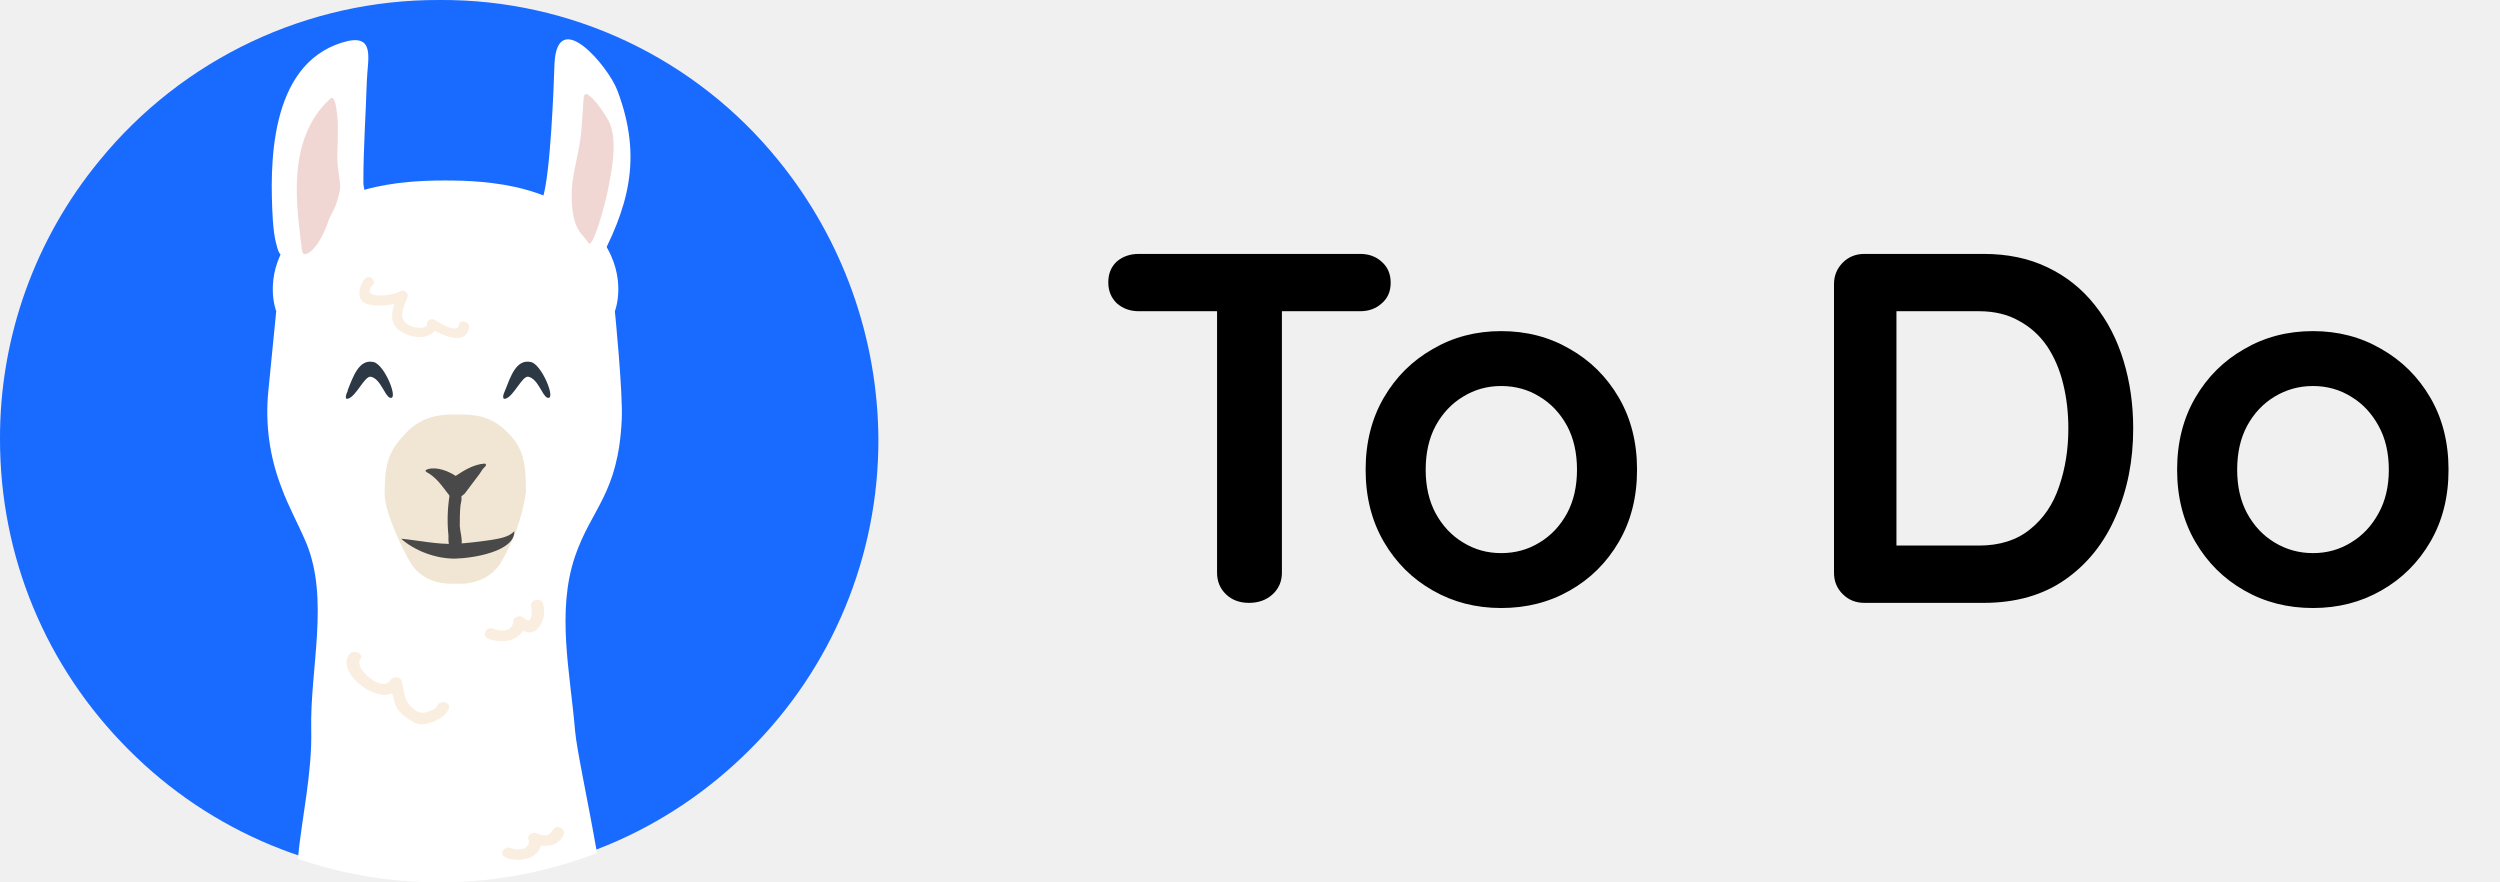
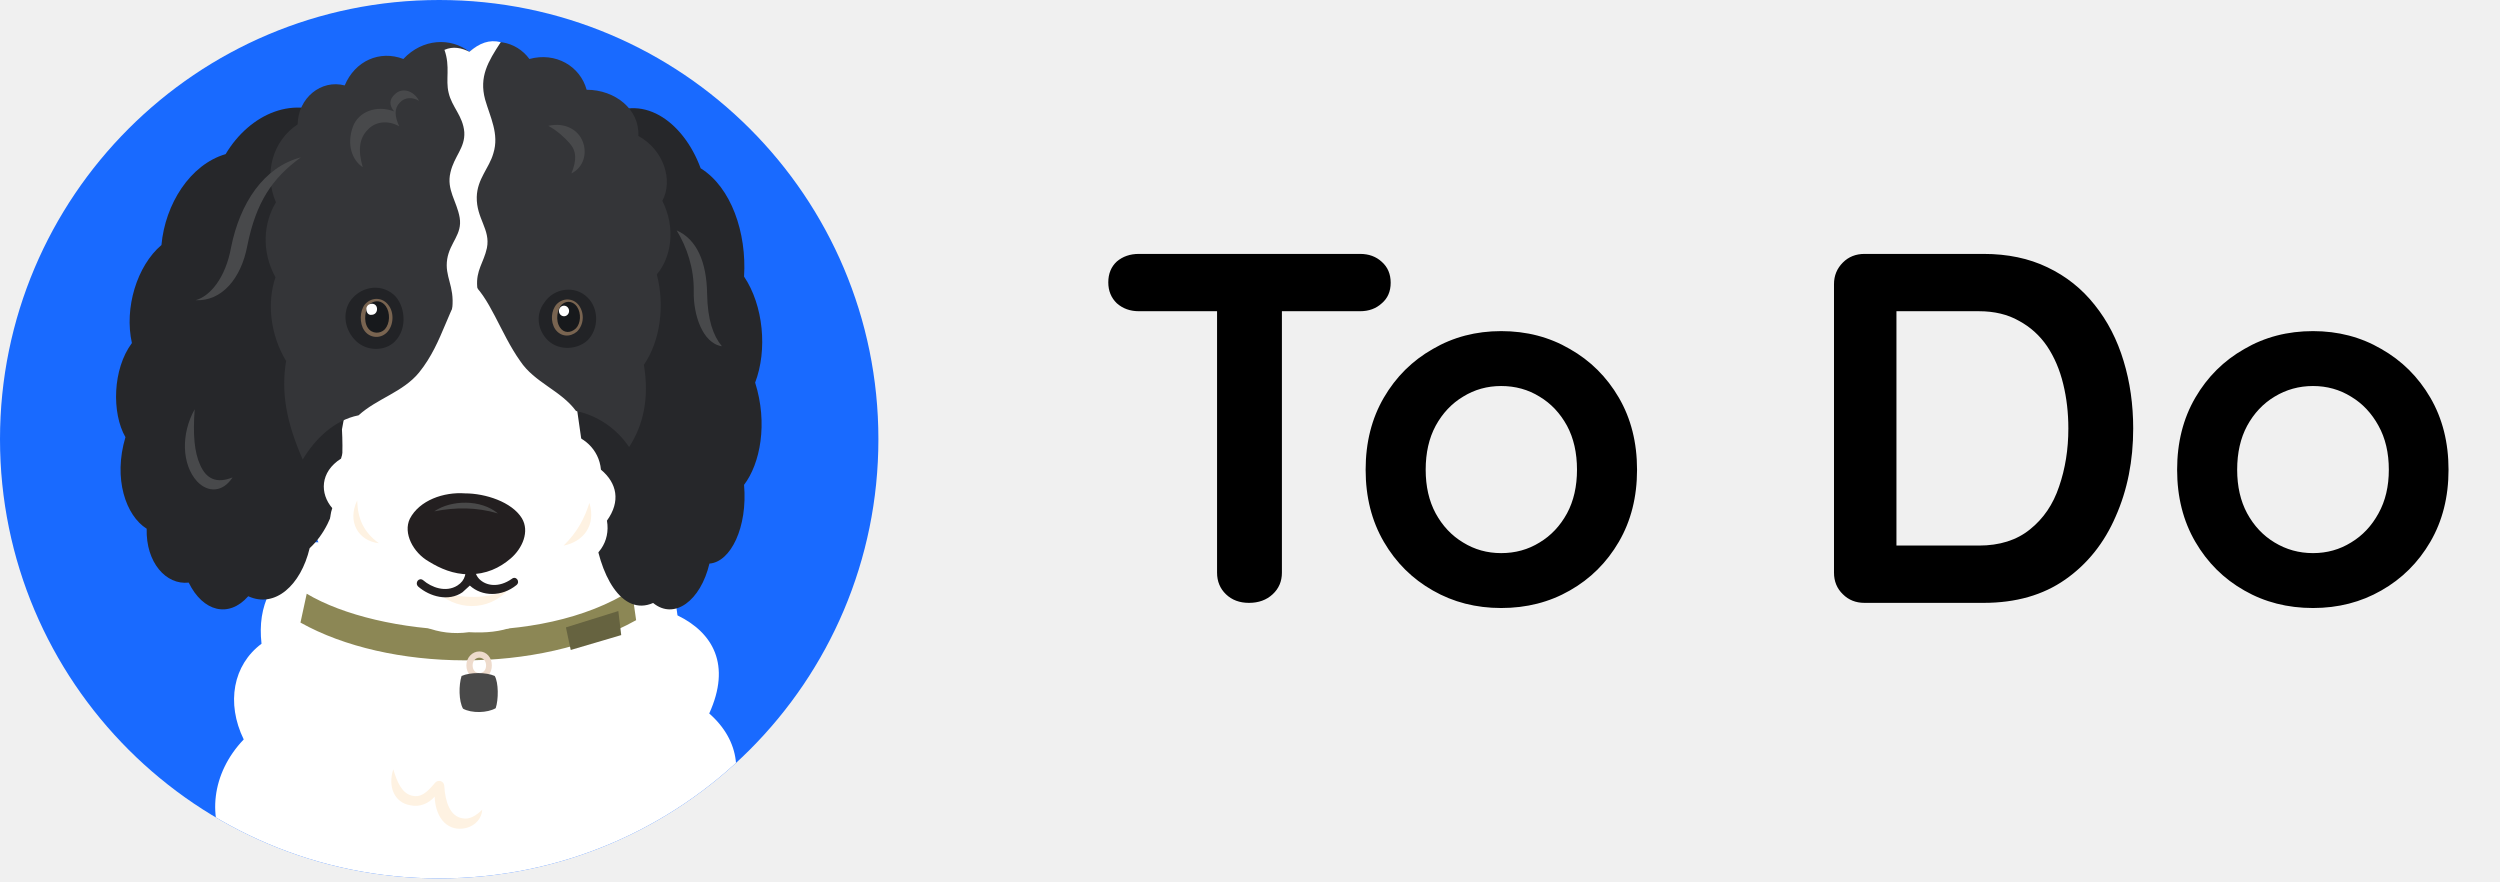
<svg xmlns="http://www.w3.org/2000/svg" role="img" viewBox="0 0 728.6 256.8" width="728.6" height="256.8" xml:space="preserve">
-   <path fill="#196aff" d="M226.9 46.8A126 126 0 0 0 128 0a127.2 127.2 0 0 0-99 46.8A127 127 0 0 0 0 128c0 34.2 13.3 66.3 37.5 90.5A127.2 127.2 0 0 0 128 256c34.2 0 66.3-13.3 90.5-37.5A127.2 127.2 0 0 0 256 128a130 130 0 0 0-29.1-81.2" />
-   <path fill="#fff" d="M167.6 162.1c4.8-14 12.6-18.2 13.6-39.8.4-7.5-2-31.6-2-31.6s3.8-9.6-3.4-20.3c-11.1-16.7-34-17.8-46-17.8-12.1 0-34.8 1.1-45.9 17.8-7.2 10.7-3.4 20.3-3.4 20.3L78.2 114a60.8 60.8 0 0 0 3.8 28c1.9 5.3 4.9 10.7 7.2 16.1 6.9 16.5 1.1 36.8 1.5 54.6.3 12.6-2.7 25.3-3.9 37.6a127.6 127.6 0 0 0 87.2-1.7c-2.7-15.4-5.9-30-6.4-35.6-1.4-16.9-5.5-34.7 0-50.9" />
-   <path fill="#fff" d="M79.5 64c.2 2.4.4 5 1.1 7.4.2.8.6 2.6 1.5 3 1.2.3 3.5-1.2 4.3-1.8l4.9-3.7 3.2-2.2c1.1-.9 2-2 2.9-3 1.1-1.2 2-2.5 2.8-3.9.7-1 5-1.8 5.7-2.8.7-1.1 0-2.5 0-3.8 0-10 .7-19.7 1-29.4.2-6.6 2.8-14.5-7.2-11.4C78.3 19 78.6 48.5 79.5 63.9M173.7 77.8l-.9-.6c-1.2-1-2.3-1.8-3.3-2.9l-3.8-3.8-3.3-3.5-2-2.4-.7-1.4c-.3-.7-5.3-1.4-4.8-2 .8-1.1 2.7-2 3.2-3.3 2.3-6.5 3.3-32.6 3.5-39.3.8-17 15.7.8 18.3 7.7 7.6 20 3.1 34.5-6.1 51.5" />
-   <path fill="#f1e6d3" d="M153.3 143.4c0-9.9-1.2-13.8-6.7-18.6-3.4-3-7.4-4.2-13.8-4-6.4-.2-11 1.7-14.3 5.2-5 5.2-6.4 8.3-6.4 18.1 0 5.3 5.7 17 7.5 19.8 2.8 4.8 8 6.5 13.2 6.2 5.1.3 10.3-1.4 13.2-6.2a56.4 56.4 0 0 0 7.3-20.5" />
-   <path fill="#f1d7d4" d="M88 73c-1.3-11.5-5.1-32 8.2-44.2 1.5-1.4 1.9 3.2 2.1 5 .4 2.6 0 9.9 0 12.4.2 4.8 1.2 7.3.7 9.5-1.3 6-2.3 5.7-3.5 9.3-2.5 7.3-7.1 11.1-7.5 8M171.4 70.7c1.3 2.4 4.9-10.7 6-16.4 1-5.4 2.4-12.5.5-17.9-1-2.8-7-11.2-7.7-8.4-.3 1.2-.5 9.5-1.2 13.5-.8 5-2.3 9.9-2.4 14.9 0 11.3 3.4 11.7 4.8 14.3" />
-   <path fill="#faeee0" d="M127.4 205.8c-.3.9-2.5 1.5-3.3 1.8-2 .6-3.8-1-4.9-2.3-1.5-1.8-1.5-4.7-2.1-6.8-.4-1.3-2.6-1.5-3.3-.3-2.2 4-10.8-3.5-8.8-6 1.3-1.7-1.9-3.1-3.2-1.5-3.8 4.8 6.6 13.8 12.5 11.4l1 3.5c1 2.3 3.3 3.7 5.5 5 3.1 1.6 9.1-1.3 10-4.1.7-2-2.8-2.6-3.4-.7M154.8 176.7c.3 1.3.4 5.8-2.1 3.4-1-1-3-.4-3.1.9-.2 3.1-3.3 3.2-6 2.2-2.2-.7-3.3 2.3-1.2 3 4 1.4 8.3.6 10-2.4 1.3.7 2.8.8 4-.3 2.2-2 2.5-4.9 1.9-7.5-.5-2-4-1.3-3.5.7M161.1 241.9c-1 1.9-2.6 1.8-4.5 1-1.3-.6-3 .3-2.6 1.7.9 2.7-2.6 3.5-5 2.6-2-.9-3.8 1.8-1.7 2.7 4.2 1.7 9.6.2 10.3-3.5 2.7.4 5.3-.3 6.6-3 1-1.8-2.2-3.4-3-1.5M133.8 94.7c-.5 2.7-5.5-.5-6.8-1.3-1-.8-2.5-.3-2.6 1-.2 1.6-2.5 1.1-3.5 1-2-.5-3.7-1.7-3.7-3.5s1-3.7 1.6-5.4c.4-1.1-1.1-2.3-2.2-1.6-2 1.3-11.9 2.5-8-1.8 1.3-1.3-1-3.3-2.2-1.9-1.8 2-3 6.5.9 7.5 2 .5 5 .4 7.6-.1-1 3.4-1.3 6.5 3 8.6 3 1.5 7 1.5 8.8-.8 3.6 2 9.3 3.9 10-1 .3-1.7-2.7-2.5-3-.7" />
-   <path fill="#494949" d="M116.9 157c5.2.5 10.5 1.7 15.8 1.5 3.3-.2 6.8-.6 10.2-1.1 2.4-.4 5.4-.8 7-2.6.2 6-12.3 7.9-17.2 8-5.6.1-11.9-2.3-15.8-5.8" />
-   <path fill="#494949" d="M131 144.5c-.6 3.9-.7 7.8-.3 11.6 0 1-.2 3.5 1.2 4 1 .4 2.4-.4 2.6-1.4.3-1.6-.4-3.7-.5-5.4 0-2 0-4 .2-6 .2-1.2.8-2.8-.5-3.6-1-.6-2.5-.4-2.7.8" />
-   <path fill="#494949" d="M141.3 135.1c-3.2.2-6.1 2-8.5 3.6-2.1-1.4-5.4-2.7-8-2-1.7.5-.2 1 .4 1.4a15 15 0 0 1 3.2 3c1.4 1.7 2.6 3.5 4 5 1.1-.6 2-1.4 3-2.2l4.3-5.7 1-1.5c.4-.5 1.5-1.2.6-1.6" />
-   <path fill="#2c3844" d="M101.3 113.8c1.6-4 3.3-9.2 7.5-8.3 3.3.6 7.6 11.4 4.8 10.4-1.5-.6-2.7-5.5-5.5-6.1-1.8-.4-4.3 5.8-6.7 6.4-1.1.3-.5-1.4 0-2.4M147.2 113.8c1.6-4 3.2-9.2 7.5-8.3 3.2.6 7.6 11.4 4.8 10.4-1.5-.6-2.7-5.5-5.5-6.1-1.8-.4-4.3 5.8-6.7 6.4-1.1.3-.6-1.4-.1-2.4" />
+   <circle cx="128" cy="128" r="128" fill="#196aff" />
+   <defs>
+     <clipPath id="todo-logo-full-clip">
+       <circle cx="128" cy="128" r="128" />
+     </clipPath>
+   </defs>
+   <g clip-path="url(#todo-logo-full-clip)">
+     <g transform="translate(23.80 -1.31) scale(1.4015)">
+       <path fill="#fff" d="M47 113.7c-7.5 7.9-10.5 12.9-9.6 21.1-5.9 4.4-7.4 12.3-3.7 19.9-6.8 7.1-7.6 16.6-3.2 23.3-4.5 5.4-5 12.1-2 17.1-1.1 2.5-2 6-1.8 9.4H134c1.8-6.1.8-9.6-2.5-14.3 6.4-6.8 7-13.6 1.7-20.4 4.6-7.1 3.8-14.8-2.7-20.5 4.6-10.1.8-16.8-6.6-20.4-1-9.5-6.1-12.3-13.5-15.2Z" />
+       <path fill="#fef2e2" d="M64.8 160.9c-1.2 3.7.3 7 3.6 7.5 1.8.4 3.7-.3 5-1.8.2 4.8 3 7.4 6.6 6.5 1.9-.5 3.2-2 3.3-3.8-1.3 1.3-2.7 2.1-4.1 1.8-2.6-.4-3.6-3.4-3.8-6.8-.1-1-1.3-1.3-1.9-.6-1.9 2.3-3.1 3.1-4.8 2.7-2.1-.5-3.1-2.8-3.9-5.5M111.3 182.9c2.3-.7 4.4.5 4.8 2.7.6 2.5-1.3 4.6-4.1 4.8 1.5-1.4 2.5-2.8 2.1-4.2-.3-1.3-1.3-2.3-2.8-3.3" />
+       <path fill="#8c8755" d="M46.8 124.4c15.1 9 48.5 11.5 67.6-.8l.9 6.3c-20.5 11.4-51.6 10.7-69.8.5Z" />
+       <path fill="#666340" d="m100.7 131.4 10.9-3.4.6 5-10.5 3.1Z" />
+       <path fill="#eedbcc" d="M82.7 136.4c-1.5 0-2.7 1.3-2.7 2.9 0 1.7 1.2 2.9 2.7 2.9s2.6-1.2 2.6-2.9c0-1.6-1.1-2.9-2.6-2.9Zm0 1.3c.8 0 1.4.7 1.4 1.6 0 1-.6 1.6-1.4 1.6s-1.4-.6-1.4-1.6c0-.9.6-1.6 1.4-1.6Z" />
+       <path fill="#494949" d="M79 141.5c1.8-.8 5.1-.8 6.9 0 .8 1.4.8 4.9.2 6.7-1.7 1-5 1.1-6.8.1-.9-1.6-.9-4.9-.3-6.8Z" />
+       <g transform="translate(2 0) scale(.96 1)">
+         <path fill="#fff" d="M44.5 61.2C45 33 59.8 17.1 81.8 16.7c24.5-.7 37.7 18.8 38.9 43.5.7 12.8.4 24-1.7 33.5 1.9 4.7-.1 9.7-3.8 12.6.7 5.2-2.7 10-6.7 11.2-1 4.8-5.2 8-10 8.5-4 5.1-9.3 6.8-16.7 6.4-6.7.9-12.8-1.7-15.7-5.7-5.1-.2-9.4-3.2-10.7-7.7-4.9-1.7-7.3-5.7-7.3-10.3-4.6-3.4-6.3-8.5-4.7-13.1-2.6-10.4-2.2-23.7.1-34.4Z" />
+         <path transform="translate(0 -9) scale(1 1.35)" fill="#26272a" d="M52.8 25.7c-8.6-4-18.5-.8-23.7 5.4-7.7 1.6-13.1 7.7-13.9 14-5.3 3.2-8.1 9.7-6.4 15.1-4.2 4-4.4 10.8-1.4 14.5-2.7 6.4.1 12.1 4.6 14.1-.2 5.2 4.2 8.7 9.1 8.3 3.1 4.5 8.7 5.5 12.9 2.1 5.8 1.9 11.4-1.7 13.3-7.4 6.4-4.2 7.5-11.8 7-18.3l9.5-36.8Z" />
+         <path transform="translate(0 -14.77588) scale(1 1.574743)" fill="#26272a" d="M110.6 25.7c8.4-3.7 17.6.2 21.4 6.5 6.6 2.5 10 8.5 9.4 14.3 4.2 3.8 5.1 9.7 2.4 14 2.8 5.4 1.1 10.7-2.4 13.5.8 5.6-2.9 10.2-7.5 10.4-1.9 4.9-7.6 7.5-12.2 5.2-6.7 1.8-11.8-3.6-12.9-10.3l-9.5-40.5Z" />
+         <path fill="#343538" d="M44.7 26.8c.1-5.5 5.1-9.4 10.2-8.1 2.2-5.1 7.6-7.4 12.7-5.5 4.2-4.3 10.3-4.5 14.3-1.5 4.6-3.5 10.2-2.2 13 1.5 5.7-1.5 11 1.5 12.4 6.4 6.2 0 11.5 4.1 11.2 9.6 5.5 2.9 7.6 9.2 5.2 13.5 3 5.7 1.9 11.8-1.2 15.3 1.8 6.6.7 13.9-2.8 18.8 1.2 6.9-.1 12.5-3.2 17.1-2.8-4-7-6.6-11.5-7.5-3.3-4.3-9-5.9-12.1-10.4-4.3-5.8-6.6-13.5-11-16.7-4.7 5.1-5.5 12.7-10.9 19.1-3.5 4.1-9.1 5.4-13.1 8.9-5.3 1-9.5 5-12.1 9.2-3.6-7.9-4.7-14-3.6-20.5-3.4-5.4-4.2-12.1-2.3-17.4-3.1-5.4-2.6-11.3.1-15.6-2.7-6-.7-12.8 4.7-16.2Z" />
+         <path fill="#fff" d="M76.5 11.3c1.9-.8 3.7-.4 5.4.4 2.2-1.8 4.3-2.6 6.8-2-2.8 4.1-4.7 7.2-3.4 11.9 1.1 3.7 3.1 7.2 1.8 11.2-.9 3.1-3.5 5.3-3.6 9.1-.1 4.5 3 6.7 2.2 10.6-.7 3.1-2.4 4.6-2.1 8.1 1 8.3 7.7 15.6 9.1 20.8l-24.4 2.4c3.1-7 9-11.2 9.9-18.8.5-4.7-1.7-6.5-1.1-10.2.6-3.5 3.3-5.1 2.7-8.6-.6-3.4-2.9-5.8-2-9.4.8-3.4 3.2-5.1 3-8.4-.3-3.4-2.7-5.2-3.4-8.2-.7-2.7.4-5.4-.9-8.9Z" />
+         <path transform="translate(0 -9) scale(1 1.35)" fill="#48494b" d="M45.4 31.6c-8.1 1.5-13.2 7.1-15.1 13.8-1.2 4.8-4.6 7.6-7.7 8.2 5.7.2 9.9-3.4 11.2-8.4 1.9-6.7 5.4-10.4 11.6-13.6M22.4 70.4c-3 3.8-2.8 8.5.5 11.1 2.4 1.8 5.6 1.7 7.7-.6-3.5 1-5.7.2-7-1.9-1.3-2-1.6-4.8-1.2-8.6" />
+         <path transform="translate(0 -14.77588) scale(1 1.574743)" fill="#48494b" d="M126.8 40.4c4.4 1.2 6.5 4.2 6.6 8.4.1 3.4 1.3 5.5 3.2 6.9-4.3-.4-6.2-4.3-6.1-7.2.1-3.1-1.5-5.9-3.7-8.1" />
+         <path fill="#48494b" d="M65.6 24.1c-3.9-1.4-7.7.1-8.9 3.1-1.5 3.9-.1 7.1 2.1 8.5-1.1-3.6-.7-6.1 1.1-7.8 1.5-1.6 4.2-2.1 6.8-.7-1-2.1-1.1-3.7.1-4.9 1.1-1.2 2.8-1.2 4.2-.4-1.2-2.2-3.7-2.8-5.2-1.4-1.3 1.1-1.3 2.3-.2 3.6M99 27.1c3.7-.8 6.9.9 7.7 4 .6 2.4-.4 4.8-2.7 5.9 1.2-2.8 1.1-4.7-.4-6.3-1.1-1.2-2.7-2.6-4.6-3.6" />
+         <path fill="#222326" d="M55.9 63.8c2.1-3.2 6.6-4.1 9.6-1.6 2.4 2 3.2 7 .2 9.8-2.1 2-6 2-8.3-.1-2.5-2.3-3-5.6-1.5-8.1M98.1 63.9c2.1-3.1 6.7-3.7 9.4-1.1 2.4 2.2 2.6 6.5-.1 9-2.4 2-6.6 2.1-8.9-.5-2-2.3-2.1-5.2-.4-7.4" />
+         <path fill="#796450" d="M59.3 64.2c1.4-1.5 3.7-1.5 5 .1 1.4 1.6 1.2 4.4-.3 5.8-1.5 1.4-3.8 1.1-4.9-.5-1-1.4-1-4 .2-5.4M100.8 64.2c1.4-1.4 3.6-1.3 4.8.2 1.3 1.7 1.1 4.1-.4 5.5-1.5 1.2-3.5 1.1-4.7-.5-1.1-1.6-.9-3.9.3-5.2" />
+         <path fill="#17191c" d="M60.4 64.1c1.1-.8 2.5-.7 3.4.5 1 1.4.9 3.6-.2 4.8-1 1-2.8 1-3.7-.3-1-1.4-.6-4 .5-5M102 64.2c1.1-.9 2.5-.5 3.2.5 1 1.4.8 3.5-.2 4.5-1.2 1.1-2.7 1-3.5-.2-1-1.4-.6-3.9.5-4.8" />
+         <path fill="#fff" d="M60.8 64.1c-.8 0-1.3.6-1.2 1.2 0 .7.5 1.2 1.1 1.1.7 0 1.2-.5 1.2-1.2 0-.6-.4-1.1-1.1-1.1M102.4 64.5c-.6 0-1.1.5-1.1 1.1s.5 1.1 1.1 1.1 1.1-.5 1.1-1.1-.5-1.1-1.1-1.1" />
+         <path fill="#fff" d="M78.6 78.2c-5.1 5.2-12.1 6.9-17.2 12.6-3.4.5-6.6 2.5-7.3 5.5-4.6 2.8-4.6 7.3-1.9 10.3-1.5 4.1.9 8.9 4.8 10.1.4 4.2 4.7 6.9 9.1 6.4 3.1 4.6 8.7 6.5 14.2 5.2 6 1.9 11.3.6 14.7-3.3 5 .3 9.4-2.6 10.4-6.7 4.3-1 7.1-4.7 6.3-9.1 3-4 2.2-7.8-1.3-10.6-.4-4.3-4-7.2-7.8-7.6-5.5-5.3-11.7-7.2-16.7-13.3-2.1-2.3-4.8-2.1-7.3.5Z" />
+         <path fill="#fef2e2" d="M57.6 105c-2.2 4.4.2 8.4 4.7 8.9-3.3-2.3-4.6-5.1-4.7-8.9M107.9 105.5c1.5 4.8-1.4 8.1-5.6 8.9 3-2.8 4.6-5.8 5.6-8.9M74.4 123.6c4 1.5 10.6 2.4 16-.1-4.4 4.7-11.6 4.5-16 .1" />
+         <g transform="translate(-12.3 -11.2) scale(1.15 1.1)">
+           <path fill="#231f20" d="M81.1 104.3c-4-.3-8.6 1.3-10.4 4.8-1.3 2.7.6 6.4 3.6 8.1 2.1 1.3 4.6 2.4 7.5 2.4 3.3 0 5.8-1.2 7.9-3 2.2-1.9 3.6-5.1 2.1-7.6-1.9-3.1-6.9-4.7-10.7-4.7Z" />
+           <path fill="#494949" d="M75.3 107.7c3.2-2.2 8.8-2.3 12 .4-4-1.2-8-1.2-12-.4Z" />
+         </g>
+         <path fill="#231f20" d="M81 118.1c.3 1.9.1 3.5-1.7 4.6-2.5 1.5-5.6.4-7.4-1.1-.9-.7-1.9.5-1.1 1.3 2.5 2.1 6.6 3.2 9.6 1.2l1.6-1.4c2.6 2.3 6.9 2.4 10.1-.1.9-.7-.1-2-1-1.3-2.8 1.9-5.6 1.5-7.1 0-.9-.9-1.1-2.4-1.3-3.3-.1-1-1.8-.9-1.7.1Z" />
+       </g>
+     </g>
+   </g>
  <g fill="currentColor">
    <path d="M364 175.7Q359.9 175.7 357.3 173.2Q354.7 170.7 354.7 166.9V82.6H373.6V166.9Q373.6 170.7 370.9 173.2Q368.2 175.7 364 175.7ZM331.9 90.7Q328.1 90.7 325.5 88.4Q323 86 323 82.3Q323 78.5 325.5 76.2Q328.1 74 331.9 74H396.4Q400.2 74 402.7 76.3Q405.3 78.6 405.3 82.4Q405.3 86.2 402.7 88.4Q400.2 90.7 396.4 90.7ZM477.1 136.9Q477.1 148.8 471.8 157.9Q466.5 167 457.5 172.1Q448.6 177.2 437.5 177.2Q426.5 177.2 417.6 172.1Q408.6 167 403.3 157.9Q398 148.8 398 136.9Q398 125 403.3 115.9Q408.6 106.8 417.6 101.7Q426.5 96.5 437.5 96.5Q448.6 96.5 457.5 101.7Q466.5 106.8 471.8 115.9Q477.1 125 477.1 136.9ZM459.6 136.9Q459.6 129.5 456.7 124.1Q453.7 118.6 448.7 115.6Q443.7 112.5 437.5 112.5Q431.4 112.5 426.4 115.6Q421.4 118.6 418.4 124.1Q415.5 129.5 415.5 136.9Q415.5 144.2 418.4 149.6Q421.4 155.1 426.4 158.1Q431.4 161.2 437.5 161.2Q443.7 161.2 448.7 158.1Q453.7 155.1 456.7 149.6Q459.6 144.2 459.6 136.9ZM578.1 74Q588.6 74 596.7 77.9Q604.9 81.8 610.5 88.9Q616.1 95.9 618.9 105.2Q621.7 114.4 621.7 124.9Q621.7 139 616.6 150.5Q611.6 162.1 601.9 168.9Q592.2 175.7 578.1 175.7H543.4Q539.6 175.7 537.1 173.2Q534.5 170.7 534.5 166.9V82.8Q534.5 79.1 537.1 76.5Q539.6 74 543.4 74ZM576.7 159Q585.8 159 591.6 154.3Q597.5 149.6 600.1 141.8Q602.8 134 602.8 124.9Q602.8 118 601.3 111.9Q599.8 105.7 596.6 100.9Q593.4 96.2 588.4 93.5Q583.5 90.7 576.7 90.7H551.2L552.7 89.4V160.6L551.8 159ZM713.6 136.9Q713.6 148.8 708.3 157.9Q703 167 694 172.1Q685.1 177.2 674.1 177.2Q663 177.2 654.1 172.1Q645.1 167 639.8 157.9Q634.5 148.8 634.5 136.9Q634.5 125 639.8 115.9Q645.1 106.8 654.1 101.7Q663 96.5 674.1 96.5Q685.1 96.5 694 101.7Q703 106.8 708.3 115.9Q713.6 125 713.6 136.9ZM696.2 136.9Q696.2 129.5 693.2 124.1Q690.2 118.6 685.2 115.6Q680.2 112.5 674.1 112.5Q668 112.5 662.9 115.6Q657.9 118.6 654.9 124.1Q652 129.5 652 136.9Q652 144.2 654.9 149.6Q657.9 155.1 662.9 158.1Q668 161.2 674.1 161.2Q680.2 161.2 685.2 158.1Q690.2 155.1 693.2 149.6Q696.2 144.2 696.2 136.9Z" />
  </g>
</svg>
